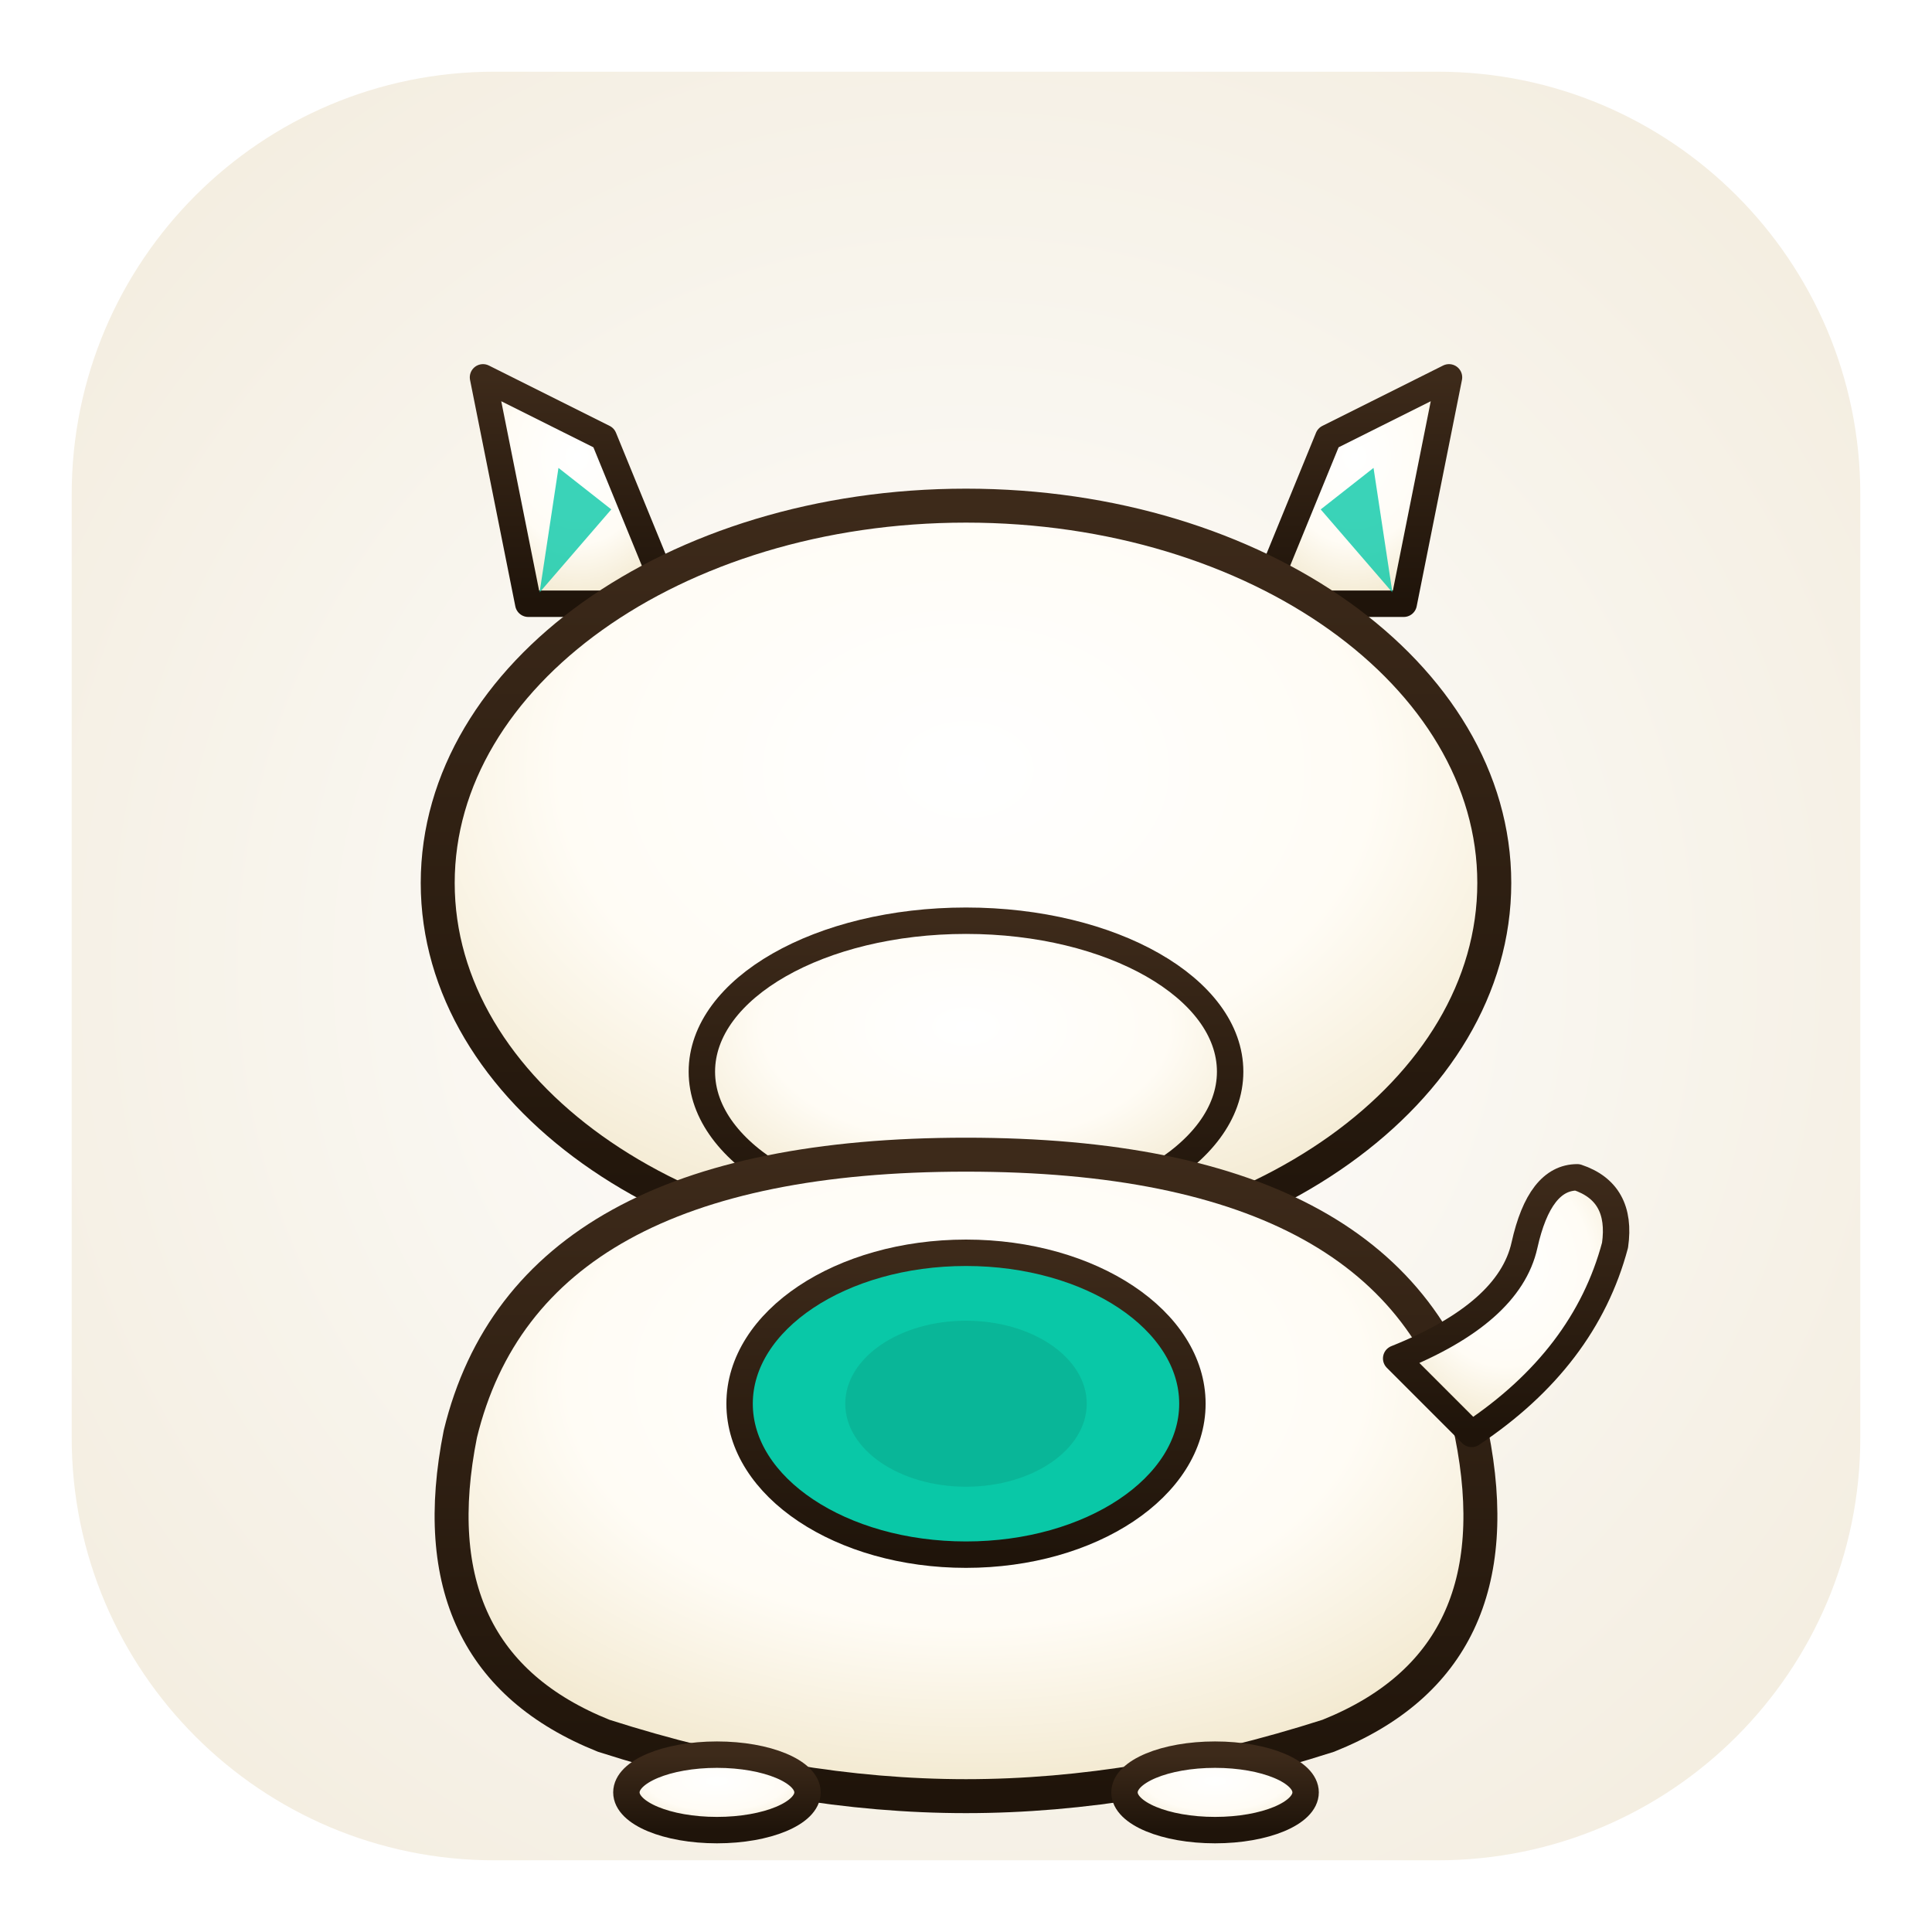
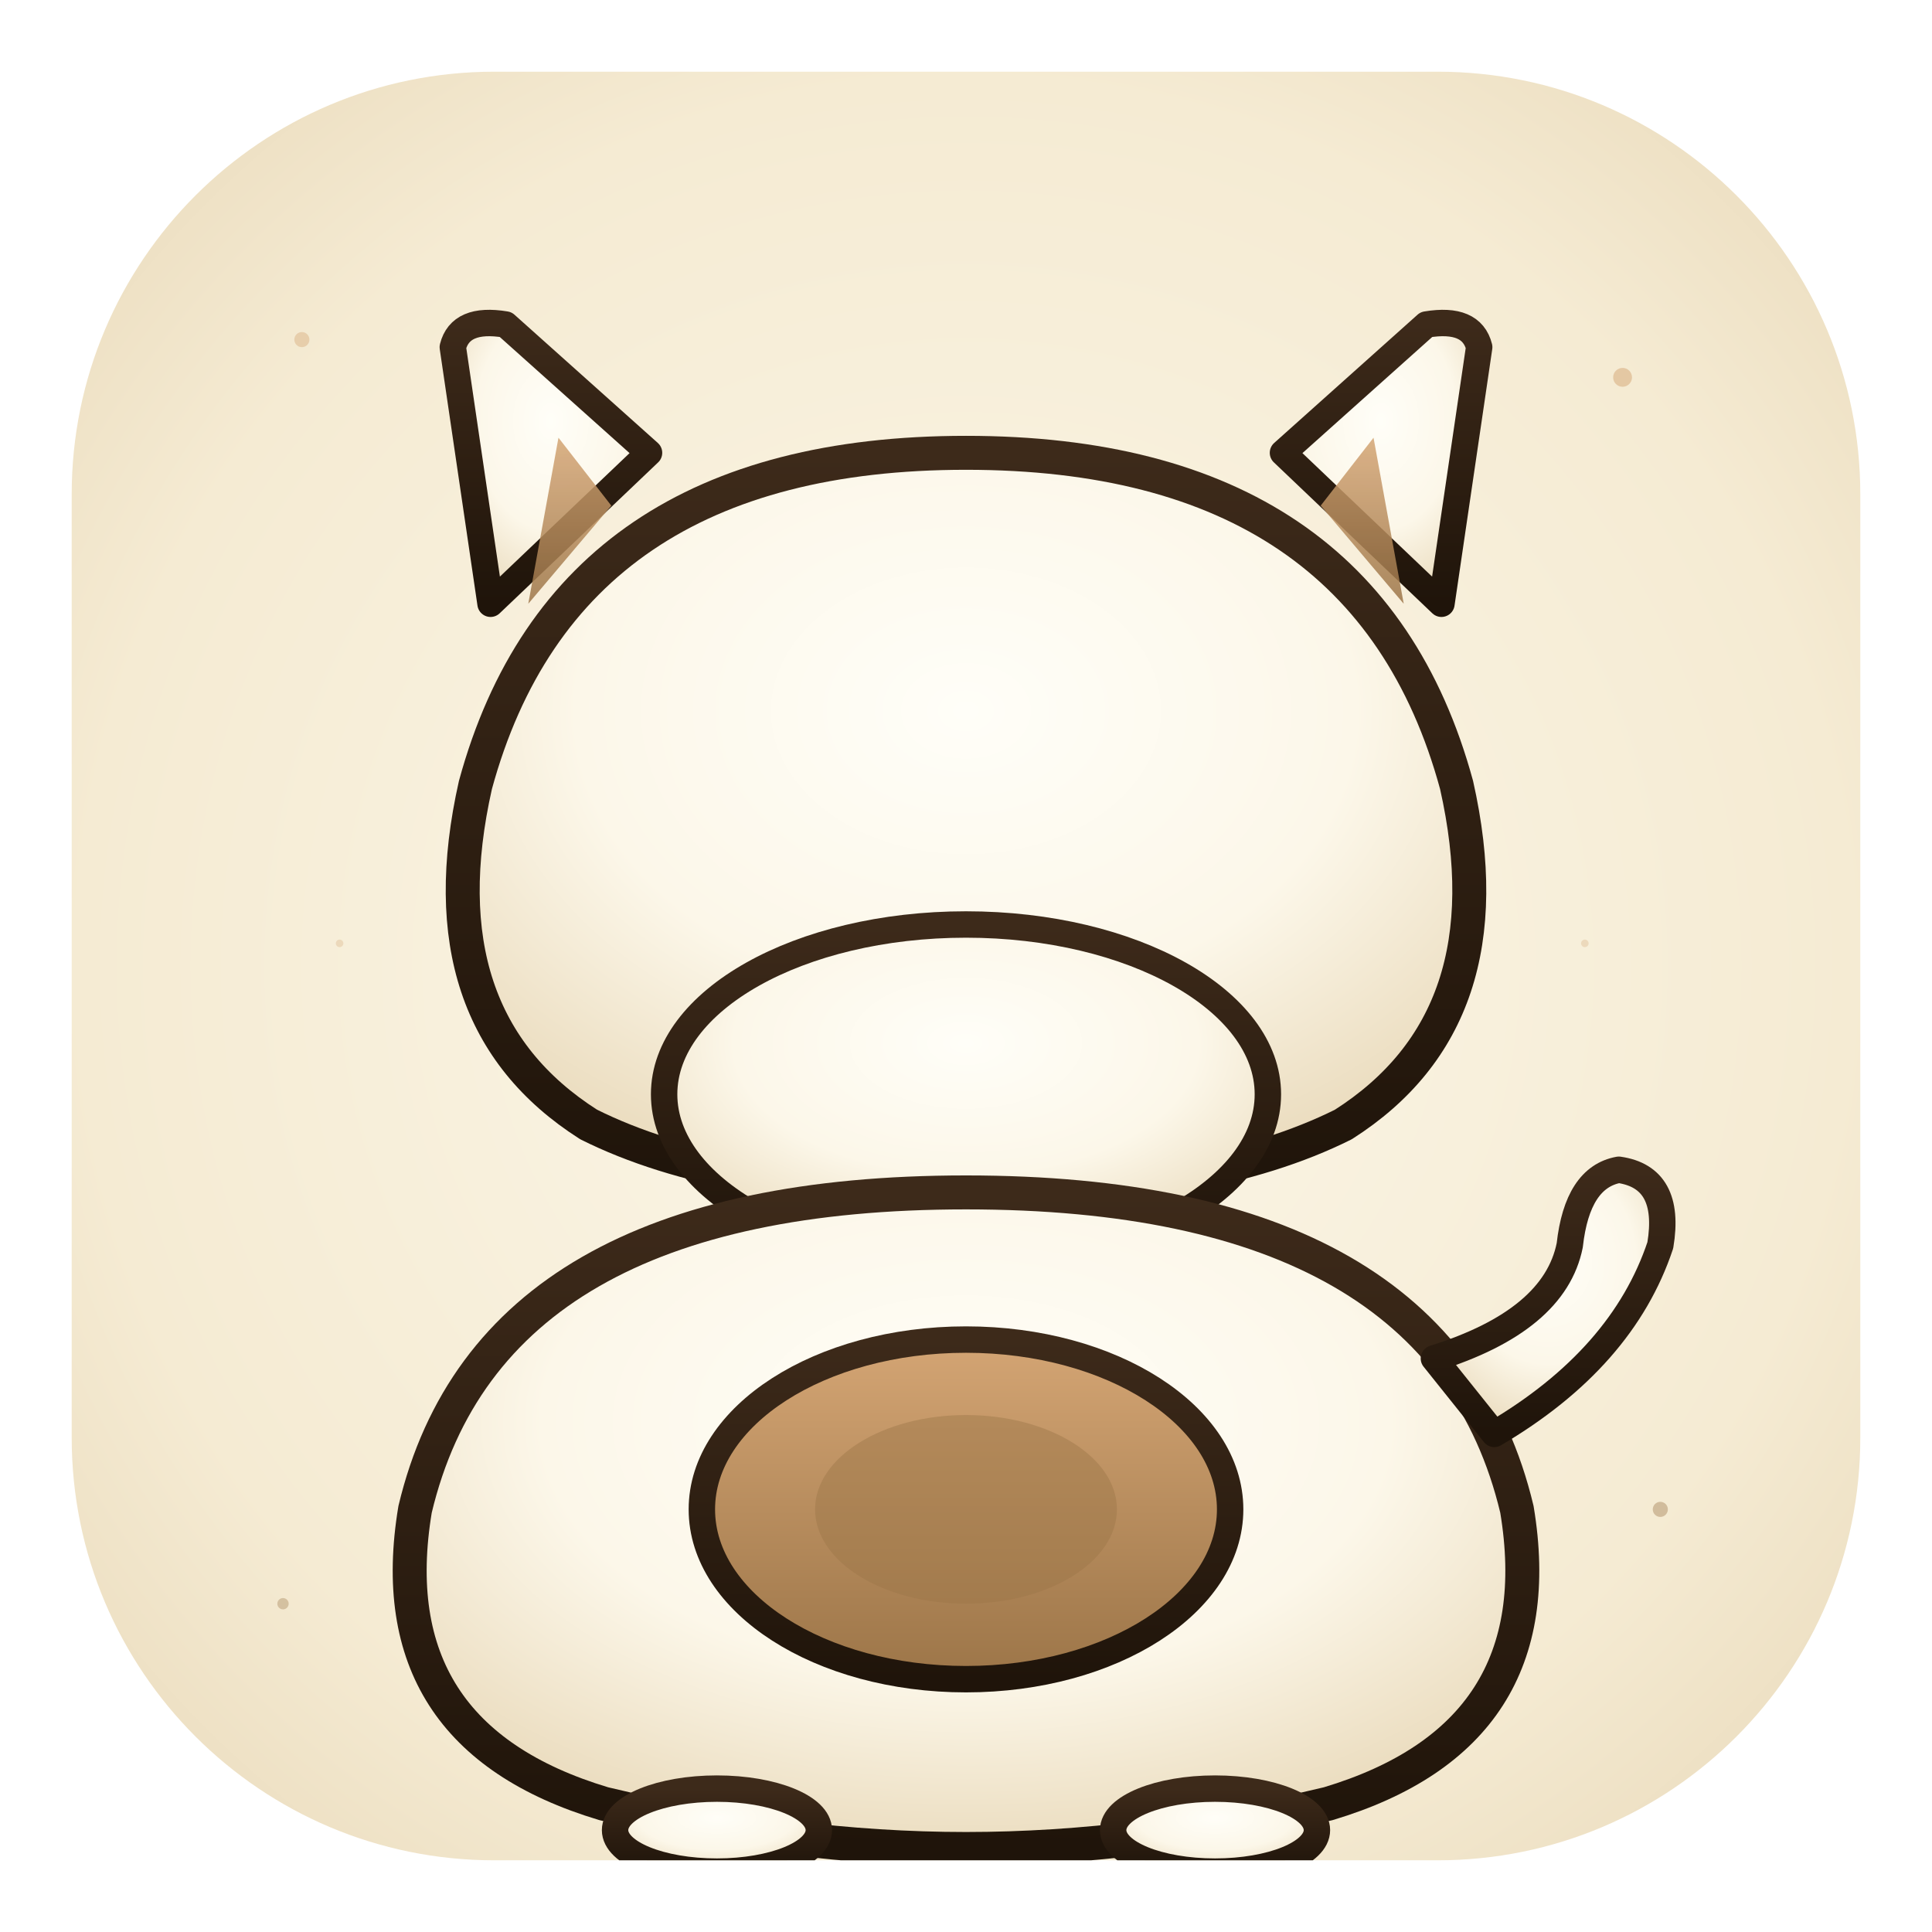
<svg xmlns="http://www.w3.org/2000/svg" width="1024" height="1024" viewBox="0 0 1024 1024" role="img" aria-label="OpenBuddy">
  <defs>
    <radialGradient id="bgRad" cx="50%" cy="50%" r="70%">
-       <stop stop-color="#FFFFFF" />
-       <stop offset="1" stop-color="#F2EBDC" />
+       <stop stop-color="#FCF7E9" />
+       <stop offset=".7" stop-color="#F5EBD3" />
+       <stop offset="1" stop-color="#E8D8B8" />
    </radialGradient>
    <radialGradient id="body" cx="50%" cy="35%" r="70%">
-       <stop stop-color="#FFFFFF" />
-       <stop offset=".55" stop-color="#FFFCF5" />
-       <stop offset="1" stop-color="#F0E5C8" />
+       <stop stop-color="#FFFEF8" />
+       <stop offset=".55" stop-color="#FCF7E9" />
+       <stop offset="1" stop-color="#E8D8B8" />
    </radialGradient>
    <linearGradient id="outline" x1="0" y1="0" x2="0" y2="1">
      <stop stop-color="#3D2A1A" />
      <stop offset="1" stop-color="#1F140A" />
+     </linearGradient>
+     <linearGradient id="accent" x1="0" y1="0" x2="0" y2="1">
+       <stop stop-color="#D4A574" />
+       <stop offset="1" stop-color="#9C7548" />
    </linearGradient>
    <clipPath id="clip">
      <rect x="38" y="38" width="948" height="948" rx="224" />
    </clipPath>
  </defs>
  <g clip-path="url(#clip)">
    <rect x="38" y="38" width="948" height="948" fill="url(#bgRad)" />
-     <path d="M280 320 L256 200 L320 232 L356 320 Z" fill="url(#body)" stroke="url(#outline)" stroke-width="14" stroke-linejoin="round" />
-     <path d="M744 320 L768 200 L704 232 L668 320 Z" fill="url(#body)" stroke="url(#outline)" stroke-width="14" stroke-linejoin="round" />
-     <ellipse cx="512" cy="468" rx="280" ry="200" fill="url(#body)" stroke="url(#outline)" stroke-width="18" />
-     <ellipse cx="512" cy="568" rx="140" ry="80" fill="url(#body)" stroke="url(#outline)" stroke-width="14" />
-     <path d="M512 612              Q280 612 244 760              Q220 880 320 920              Q420 952 512 952              Q604 952 704 920              Q 804 880 780 760              Q 744 612 512 612 Z" fill="url(#body)" stroke="url(#outline)" stroke-width="18" stroke-linejoin="round" />
-     <ellipse cx="512" cy="744" rx="120" ry="80" fill="#09C8A7" stroke="url(#outline)" stroke-width="14" />
-     <ellipse cx="512" cy="744" rx="64" ry="44" fill="#0AA88C" opacity=".55" />
-     <ellipse cx="380" cy="950" rx="48" ry="20" fill="url(#body)" stroke="url(#outline)" stroke-width="14" />
-     <ellipse cx="644" cy="950" rx="48" ry="20" fill="url(#body)" stroke="url(#outline)" stroke-width="14" />
-     <path d="M286 314 L296 248 L324 270 Z" fill="#09C8A7" opacity=".8" />
-     <path d="M738 314 L728 248 L700 270 Z" fill="#09C8A7" opacity=".8" />
-     <path d="M780 760 Q840 720 856 660 Q860 632 836 624 Q816 624 808 660 Q800 696 740 720 Z" fill="url(#body)" stroke="url(#outline)" stroke-width="14" stroke-linejoin="round" />
+     <circle cx="160" cy="180" r="4" fill="#D4A574" opacity=".4" />
+     <circle cx="860" cy="200" r="5" fill="#D4A574" opacity=".5" />
+     <circle cx="150" cy="850" r="3" fill="#9C7548" opacity=".35" />
+     <circle cx="880" cy="800" r="4" fill="#9C7548" opacity=".4" />
+     <circle cx="180" cy="500" r="2" fill="#D4A574" opacity=".3" />
+     <circle cx="840" cy="500" r="2" fill="#D4A574" opacity=".3" />
+     <path d="M260 320 L240 184 Q244 168 268 172 L344 240 Z" fill="url(#body)" stroke="url(#outline)" stroke-width="14" stroke-linejoin="round" />
+     <path d="M764 320 L784 184 Q780 168 756 172 L680 240 Z" fill="url(#body)" stroke="url(#outline)" stroke-width="14" stroke-linejoin="round" />
+     <path d="M512 240              Q300 240 252 416              Q224 540 312 596              Q384 632 512 632              Q640 632 712 596              Q800 540 772 416              Q724 240 512 240 Z" fill="url(#body)" stroke="url(#outline)" stroke-width="18" stroke-linejoin="round" />
+     <ellipse cx="512" cy="580" rx="160" ry="90" fill="url(#body)" stroke="url(#outline)" stroke-width="14" />
+     <path d="M512 632              Q260 632 220 800              Q200 920 320 956              Q420 980 512 980              Q604 980 704 956              Q824 920 804 800              Q764 632 512 632 Z" fill="url(#body)" stroke="url(#outline)" stroke-width="18" stroke-linejoin="round" />
+     <ellipse cx="512" cy="800" rx="140" ry="90" fill="url(#accent)" stroke="url(#outline)" stroke-width="14" />
+     <ellipse cx="512" cy="800" rx="80" ry="50" fill="#9C7548" opacity=".45" />
+     <path d="M280 320 L296 232 L324 268 Z" fill="url(#accent)" opacity=".85" />
+     <path d="M744 320 L728 232 L700 268 Z" fill="url(#accent)" opacity=".85" />
+     <ellipse cx="380" cy="970" rx="54" ry="22" fill="url(#body)" stroke="url(#outline)" stroke-width="14" />
+     <ellipse cx="644" cy="970" rx="54" ry="22" fill="url(#body)" stroke="url(#outline)" stroke-width="14" />
+     <path d="M792 760 Q860 720 880 660 Q886 624 858 620 Q836 624 832 660 Q824 700 760 720 Z" fill="url(#body)" stroke="url(#outline)" stroke-width="14" stroke-linejoin="round" />
  </g>
</svg>
